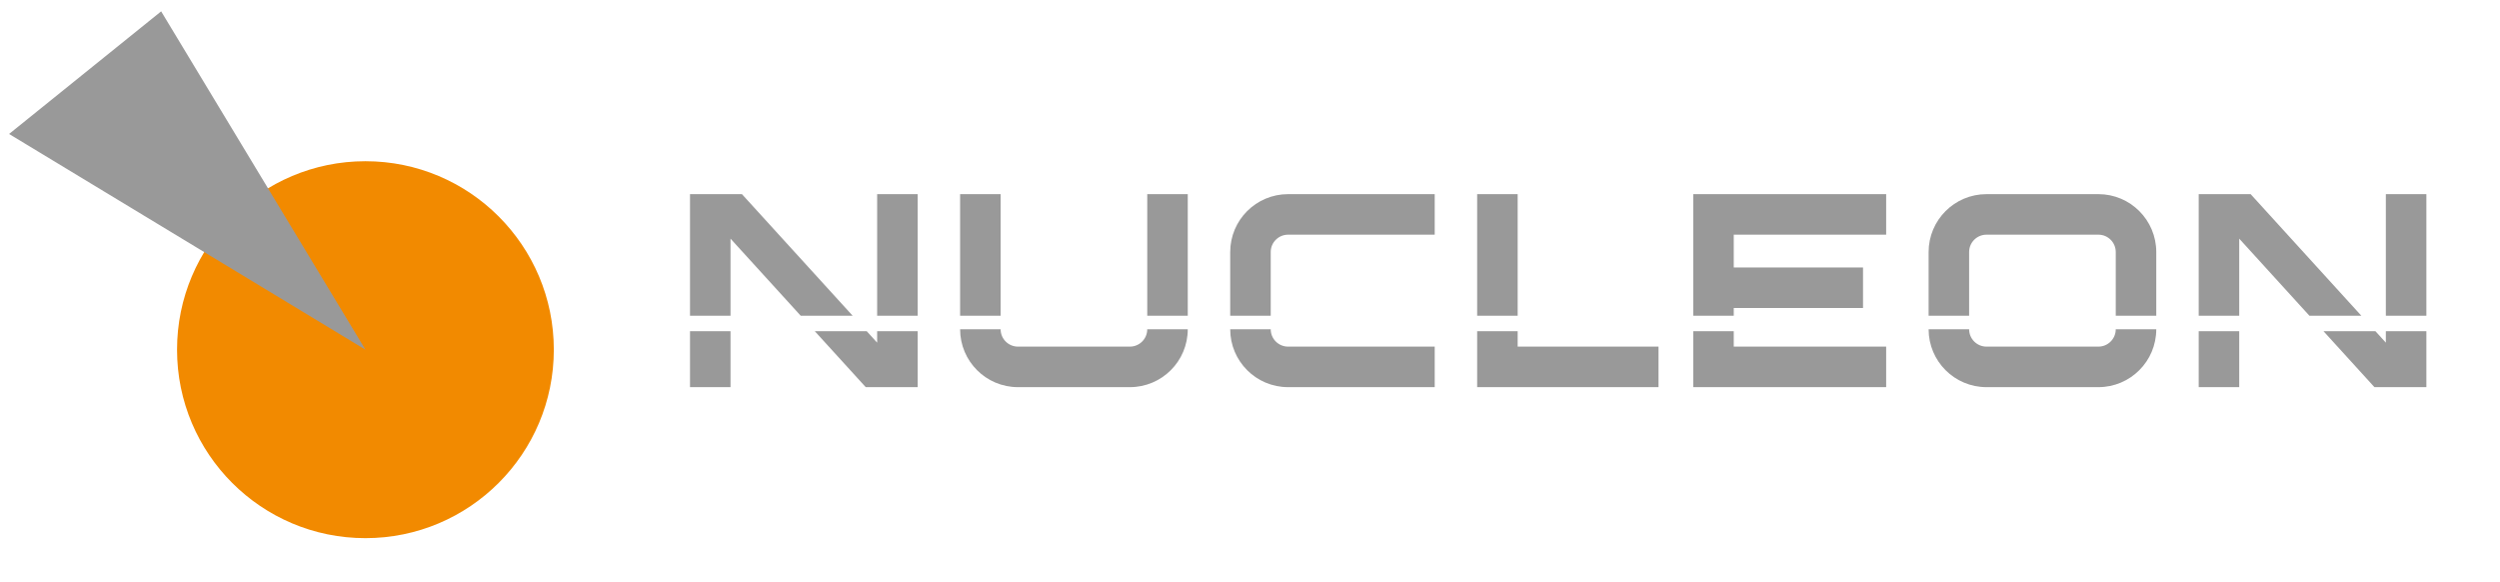
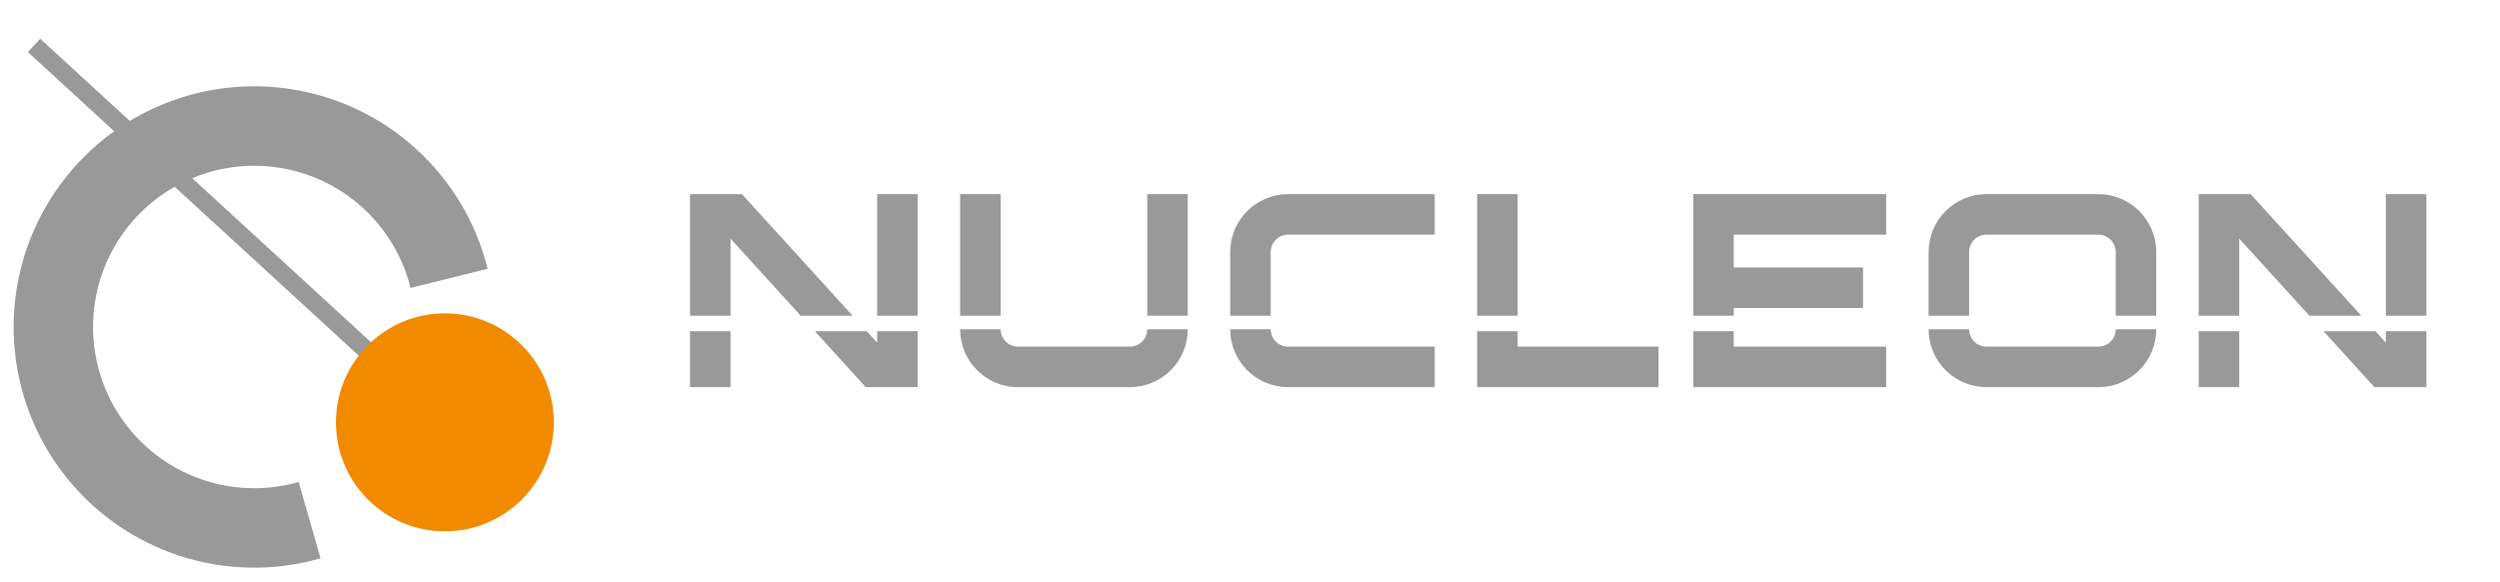
<svg xmlns="http://www.w3.org/2000/svg" viewBox="0 0 2202 512">
  <g id="mark">
-     <path d="M156 308A166 166 0 1 1 488 308A166 166 0 1 1 156 308Z" fill="#f28a00" />
-     <path d="M8 118L142 10L322 308Z" fill="#999999" />
+     <path d="M282.44 491.79A212 212 0 1 1 429.7 236.71L361.78 253.65A142 142 0 1 0 263.14 424.5Z" fill="#999999" />
+     <path d="M397.41 366.1L35.41 34.1L24.59 45.9L386.59 377.9Z" fill="#999999" />
+     <path d="M296 372A96 96 0 1 1 488 372A96 96 0 1 1 296 372Z" fill="#f28a00" />
  </g>
  <g id="wordmark">
    <path d="M608 171L643.7 171L643.7 278.1L608 278.1ZM643.7 291.7L643.7 341L608 341L608 291.7ZM772.9 171L808.6 171L808.6 278.1L772.9 278.1ZM808.6 291.7L808.6 341L772.9 341L772.9 291.7ZM608 171L653.76 171L751.31 278.1L705.55 278.1ZM763.7 291.7L808.6 341L762.84 341L717.94 291.7ZM846 171L881.7 171L881.7 278.1L846 278.1ZM1010.9 171L1046.6 171L1046.6 278.1L1010.9 278.1ZM897 305.3L995.6 305.3L995.6 341L897 341ZM897 341A51 51 0 0 1 846 290L881.7 290A15.3 15.3 0 0 0 897 305.3ZM1046.6 290A51 51 0 0 1 995.6 341L995.6 305.3A15.3 15.3 0 0 0 1010.9 290ZM1084 222L1119.7 222L1119.7 278.1L1084 278.1ZM1135 171L1264.2 171L1264.2 206.7L1135 206.7ZM1135 305.3L1264.2 305.3L1264.2 341L1135 341ZM1084 222A51 51 0 0 1 1135 171L1135 206.7A15.3 15.3 0 0 0 1119.7 222ZM1135 341A51 51 0 0 1 1084 290L1119.7 290A15.3 15.3 0 0 0 1135 305.3ZM1301.6 171L1337.3 171L1337.3 278.1L1301.6 278.1ZM1337.3 291.7L1337.3 341L1301.6 341L1301.6 291.7ZM1301.6 305.3L1461.4 305.3L1461.4 341L1301.6 341ZM1492 171L1527.7 171L1527.7 278.1L1492 278.1ZM1527.7 291.7L1527.7 341L1492 341L1492 291.7ZM1492 171L1662 171L1662 206.7L1492 206.7ZM1492 235.6L1641.6 235.6L1641.6 271.3L1492 271.3ZM1492 305.3L1662 305.3L1662 341L1492 341ZM1699.4 222L1735.1 222L1735.1 278.1L1699.4 278.1ZM1864.3 222L1900 222L1900 278.1L1864.3 278.1ZM1750.4 171L1849 171L1849 206.7L1750.4 206.7ZM1750.4 305.3L1849 305.3L1849 341L1750.4 341ZM1699.4 222A51 51 0 0 1 1750.4 171L1750.4 206.7A15.3 15.3 0 0 0 1735.1 222ZM1849 171A51 51 0 0 1 1900 222L1864.3 222A15.3 15.3 0 0 0 1849 206.7ZM1900 290A51 51 0 0 1 1849 341L1849 305.3A15.3 15.3 0 0 0 1864.3 290ZM1750.4 341A51 51 0 0 1 1699.4 290L1735.1 290A15.3 15.3 0 0 0 1750.4 305.3ZM1937.4 171L1973.1 171L1973.1 278.1L1937.4 278.1ZM1973.1 291.7L1973.1 341L1937.4 341L1937.4 291.7ZM2102.3 171L2138 171L2138 278.1L2102.3 278.1ZM2138 291.7L2138 341L2102.3 341L2102.3 291.7ZM1937.4 171L1983.16 171L2080.71 278.1L2034.95 278.1ZM2093.1 291.7L2138 341L2092.24 341L2047.34 291.7Z" fill="#999999" />
  </g>
</svg>
